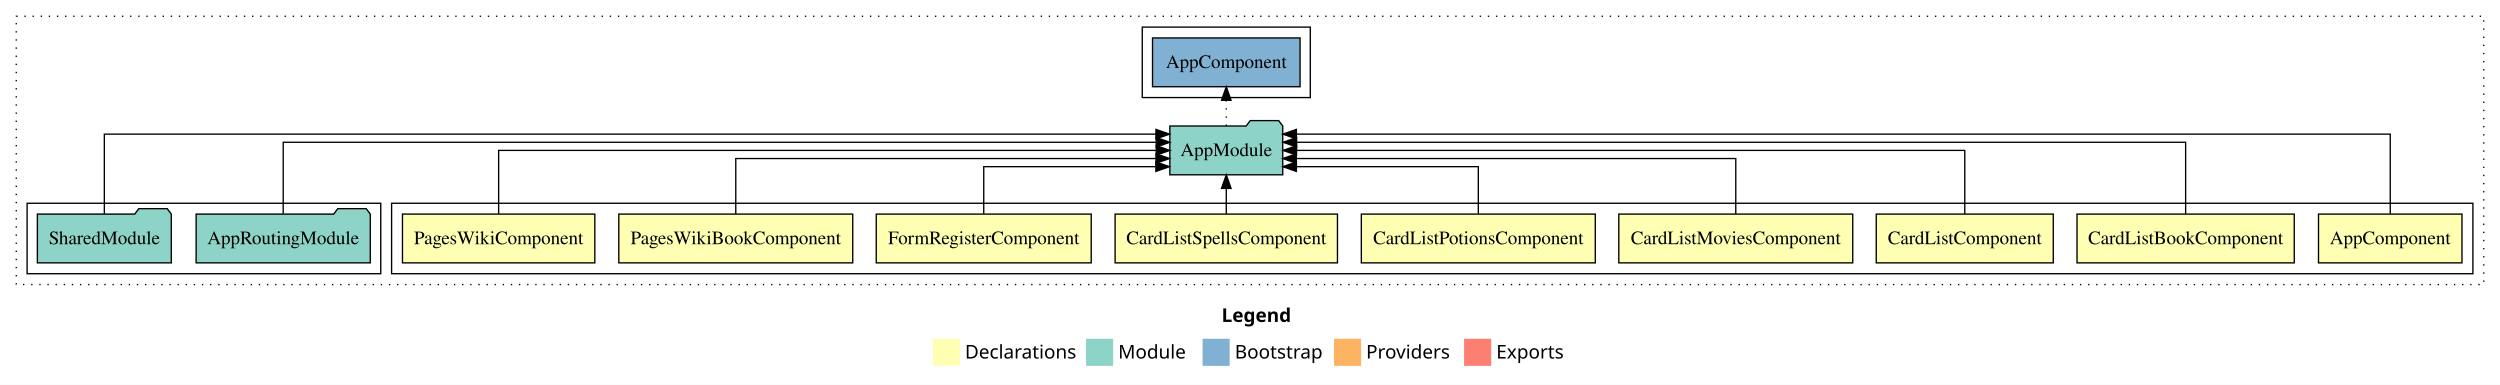
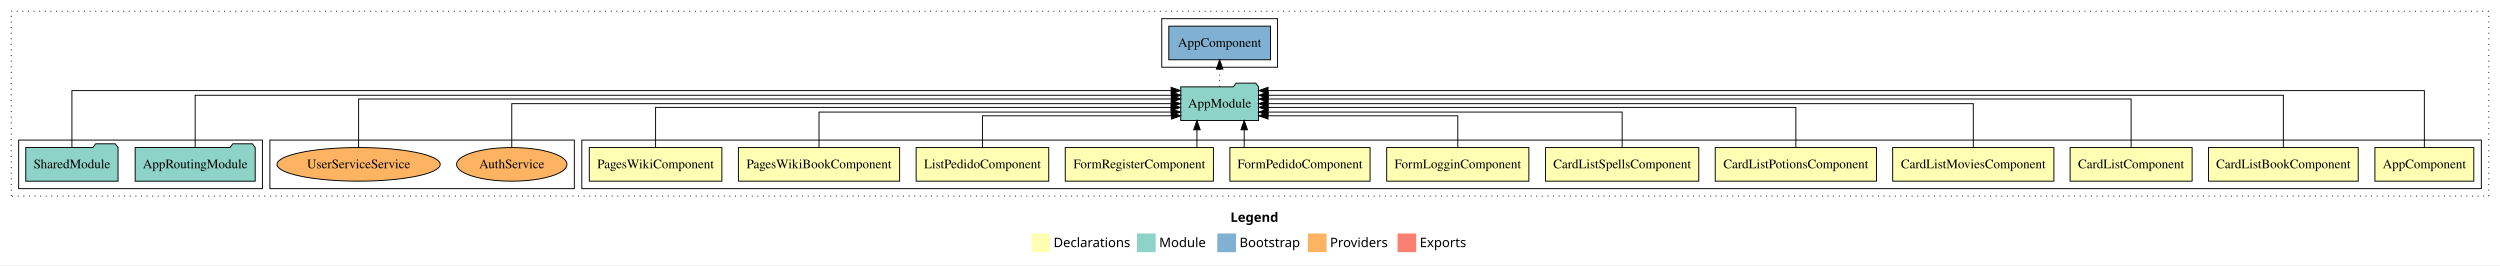
- <svg xmlns="http://www.w3.org/2000/svg" width="1845pt" height="284pt" viewBox="0.00 0.00 1845.00 284.00">
+ <svg xmlns="http://www.w3.org/2000/svg" width="2677pt" height="284pt" viewBox="0.00 0.00 2677.00 284.00">
  <g id="graph0" class="graph" transform="scale(1 1) rotate(0) translate(4 280)">
-     <polygon fill="white" stroke="transparent" points="-4,4 -4,-280 1841,-280 1841,4 -4,4" />
-     <text text-anchor="start" x="897.51" y="-42.4" font-family="Times-12" font-weight="bold" font-size="14.00">Legend</text>
-     <polygon fill="#ffffb3" stroke="transparent" points="684.5,-10 684.5,-30 704.5,-30 704.5,-10 684.5,-10" />
-     <text text-anchor="start" x="708.13" y="-15.4" font-family="Times-12" font-size="14.00">  Declarations</text>
-     <polygon fill="#8dd3c7" stroke="transparent" points="797.5,-10 797.5,-30 817.5,-30 817.5,-10 797.5,-10" />
-     <text text-anchor="start" x="821.23" y="-15.4" font-family="Times-12" font-size="14.00">  Module</text>
-     <polygon fill="#80b1d3" stroke="transparent" points="883.5,-10 883.5,-30 903.5,-30 903.5,-10 883.5,-10" />
-     <text text-anchor="start" x="907.28" y="-15.4" font-family="Times-12" font-size="14.00">  Bootstrap</text>
-     <polygon fill="#fdb462" stroke="transparent" points="980.5,-10 980.5,-30 1000.5,-30 1000.5,-10 980.5,-10" />
-     <text text-anchor="start" x="1004.17" y="-15.4" font-family="Times-12" font-size="14.00">  Providers</text>
-     <polygon fill="#fb8072" stroke="transparent" points="1076.5,-10 1076.5,-30 1096.5,-30 1096.5,-10 1076.5,-10" />
-     <text text-anchor="start" x="1100.23" y="-15.4" font-family="Times-12" font-size="14.00">  Exports</text>
+     <polygon fill="white" stroke="transparent" points="-4,4 -4,-280 2673,-280 2673,4 -4,4" />
+     <text text-anchor="start" x="1313.51" y="-42.4" font-family="Times-12" font-weight="bold" font-size="14.00">Legend</text>
+     <polygon fill="#ffffb3" stroke="transparent" points="1100.5,-10 1100.5,-30 1120.5,-30 1120.5,-10 1100.5,-10" />
+     <text text-anchor="start" x="1124.13" y="-15.4" font-family="Times-12" font-size="14.00">  Declarations</text>
+     <polygon fill="#8dd3c7" stroke="transparent" points="1213.5,-10 1213.5,-30 1233.5,-30 1233.5,-10 1213.5,-10" />
+     <text text-anchor="start" x="1237.23" y="-15.4" font-family="Times-12" font-size="14.00">  Module</text>
+     <polygon fill="#80b1d3" stroke="transparent" points="1299.5,-10 1299.5,-30 1319.5,-30 1319.5,-10 1299.5,-10" />
+     <text text-anchor="start" x="1323.28" y="-15.4" font-family="Times-12" font-size="14.00">  Bootstrap</text>
+     <polygon fill="#fdb462" stroke="transparent" points="1396.5,-10 1396.5,-30 1416.5,-30 1416.5,-10 1396.5,-10" />
+     <text text-anchor="start" x="1420.17" y="-15.4" font-family="Times-12" font-size="14.00">  Providers</text>
+     <polygon fill="#fb8072" stroke="transparent" points="1492.5,-10 1492.5,-30 1512.5,-30 1512.5,-10 1492.5,-10" />
+     <text text-anchor="start" x="1516.23" y="-15.4" font-family="Times-12" font-size="14.00">  Exports</text>
    <g id="clust1" class="cluster">
-       <polygon fill="none" stroke="black" stroke-dasharray="1,5" points="8,-70 8,-268 1829,-268 1829,-70 8,-70" />
+       <polygon fill="none" stroke="black" stroke-dasharray="1,5" points="8,-70 8,-268 2661,-268 2661,-70 8,-70" />
    </g>
    <g id="clust2" class="cluster">
-       <polygon fill="none" stroke="black" points="285,-78 285,-130 1821,-130 1821,-78 285,-78" />
+       <polygon fill="none" stroke="black" points="619,-78 619,-130 2653,-130 2653,-78 619,-78" />
    </g>
-     <g id="clust12" class="cluster">
+     <g id="clust18" class="cluster">
+       <polygon fill="none" stroke="black" points="285,-78 285,-130 611,-130 611,-78 285,-78" />
+     </g>
+     <g id="clust15" class="cluster">
      <polygon fill="none" stroke="black" points="16,-78 16,-130 277,-130 277,-78 16,-78" />
    </g>
-     <g id="clust14" class="cluster">
-       <polygon fill="none" stroke="black" points="839,-208 839,-260 963,-260 963,-208 839,-208" />
+     <g id="clust17" class="cluster">
+       <polygon fill="none" stroke="black" points="1240,-208 1240,-260 1364,-260 1364,-208 1240,-208" />
    </g>
    <g id="node1" class="node">
-       <polygon fill="#ffffb3" stroke="black" points="1812.94,-122 1707.06,-122 1707.06,-86 1812.94,-86 1812.94,-122" />
-       <text text-anchor="middle" x="1760" y="-99.8" font-family="Times,serif" font-size="14.00">AppComponent</text>
+       <polygon fill="#ffffb3" stroke="black" points="2644.94,-122 2539.06,-122 2539.06,-86 2644.94,-86 2644.94,-122" />
+       <text text-anchor="middle" x="2592" y="-99.8" font-family="Times,serif" font-size="14.00">AppComponent</text>
+     </g>
+     <g id="node13" class="node">
+       <polygon fill="#8dd3c7" stroke="black" points="1343.66,-187 1340.66,-191 1319.66,-191 1316.66,-187 1260.34,-187 1260.34,-151 1343.66,-151 1343.66,-187" />
+       <text text-anchor="middle" x="1302" y="-164.8" font-family="Times,serif" font-size="14.00">AppModule</text>
+     </g>
+     <g id="edge1" class="edge">
+       <path fill="none" stroke="black" d="M2592,-122.32C2592,-145.66 2592,-183 2592,-183 2592,-183 1353.82,-183 1353.82,-183" />
+       <polygon fill="black" stroke="black" points="1353.82,-179.5 1343.82,-183 1353.82,-186.5 1353.82,-179.5" />
+     </g>
+     <g id="node2" class="node">
+       <polygon fill="#ffffb3" stroke="black" points="2521.16,-122 2360.84,-122 2360.84,-86 2521.16,-86 2521.16,-122" />
+       <text text-anchor="middle" x="2441" y="-99.8" font-family="Times,serif" font-size="14.00">CardListBookComponent</text>
+     </g>
+     <g id="edge2" class="edge">
+       <path fill="none" stroke="black" d="M2441,-122.29C2441,-144.21 2441,-178 2441,-178 2441,-178 1353.89,-178 1353.89,-178" />
+       <polygon fill="black" stroke="black" points="1353.89,-174.5 1343.89,-178 1353.89,-181.5 1353.89,-174.5" />
+     </g>
+     <g id="node3" class="node">
+       <polygon fill="#ffffb3" stroke="black" points="2343.32,-122 2212.68,-122 2212.68,-86 2343.32,-86 2343.32,-122" />
+       <text text-anchor="middle" x="2278" y="-99.8" font-family="Times,serif" font-size="14.00">CardListComponent</text>
+     </g>
+     <g id="edge3" class="edge">
+       <path fill="none" stroke="black" d="M2278,-122.03C2278,-142.77 2278,-174 2278,-174 2278,-174 1353.94,-174 1353.94,-174" />
+       <polygon fill="black" stroke="black" points="1353.94,-170.5 1343.94,-174 1353.94,-177.5 1353.94,-170.5" />
+     </g>
+     <g id="node4" class="node">
+       <polygon fill="#ffffb3" stroke="black" points="2195.32,-122 2022.68,-122 2022.68,-86 2195.32,-86 2195.32,-122" />
+       <text text-anchor="middle" x="2109" y="-99.8" font-family="Times,serif" font-size="14.00">CardListMoviesComponent</text>
+     </g>
+     <g id="edge4" class="edge">
+       <path fill="none" stroke="black" d="M2109,-122.11C2109,-141.34 2109,-169 2109,-169 2109,-169 1353.69,-169 1353.69,-169" />
+       <polygon fill="black" stroke="black" points="1353.69,-165.5 1343.69,-169 1353.69,-172.5 1353.69,-165.5" />
+     </g>
+     <g id="node5" class="node">
+       <polygon fill="#ffffb3" stroke="black" points="2005.33,-122 1832.67,-122 1832.67,-86 2005.33,-86 2005.33,-122" />
+       <text text-anchor="middle" x="1919" y="-99.8" font-family="Times,serif" font-size="14.00">CardListPotionsComponent</text>
+     </g>
+     <g id="edge5" class="edge">
+       <path fill="none" stroke="black" d="M1919,-122.3C1919,-140.27 1919,-165 1919,-165 1919,-165 1353.92,-165 1353.92,-165" />
+       <polygon fill="black" stroke="black" points="1353.92,-161.5 1343.92,-165 1353.92,-168.5 1353.92,-161.5" />
+     </g>
+     <g id="node6" class="node">
+       <polygon fill="#ffffb3" stroke="black" points="1815.05,-122 1650.95,-122 1650.95,-86 1815.05,-86 1815.05,-122" />
+       <text text-anchor="middle" x="1733" y="-99.8" font-family="Times,serif" font-size="14.00">CardListSpellsComponent</text>
+     </g>
+     <g id="edge6" class="edge">
+       <path fill="none" stroke="black" d="M1733,-122.03C1733,-138.4 1733,-160 1733,-160 1733,-160 1353.72,-160 1353.72,-160" />
+       <polygon fill="black" stroke="black" points="1353.72,-156.5 1343.72,-160 1353.72,-163.5 1353.72,-156.5" />
+     </g>
+     <g id="node7" class="node">
+       <polygon fill="#ffffb3" stroke="black" points="1633.11,-122 1480.89,-122 1480.89,-86 1633.11,-86 1633.11,-122" />
+       <text text-anchor="middle" x="1557" y="-99.8" font-family="Times,serif" font-size="14.00">FormLogginComponent</text>
+     </g>
+     <g id="edge7" class="edge">
+       <path fill="none" stroke="black" d="M1557,-122.19C1557,-137.18 1557,-156 1557,-156 1557,-156 1353.82,-156 1353.82,-156" />
+       <polygon fill="black" stroke="black" points="1353.82,-152.5 1343.82,-156 1353.82,-159.5 1353.82,-152.5" />
+     </g>
+     <g id="node8" class="node">
+       <polygon fill="#ffffb3" stroke="black" points="1463.05,-122 1312.95,-122 1312.95,-86 1463.05,-86 1463.05,-122" />
+       <text text-anchor="middle" x="1388" y="-99.8" font-family="Times,serif" font-size="14.00">FormPedidoComponent</text>
+     </g>
+     <g id="edge8" class="edge">
+       <path fill="none" stroke="black" d="M1328.28,-122.11C1328.28,-122.11 1328.28,-140.99 1328.28,-140.99" />
+       <polygon fill="black" stroke="black" points="1324.78,-140.99 1328.28,-150.99 1331.78,-140.99 1324.78,-140.99" />
+     </g>
+     <g id="node9" class="node">
+       <polygon fill="#ffffb3" stroke="black" points="1295.32,-122 1136.68,-122 1136.68,-86 1295.32,-86 1295.32,-122" />
+       <text text-anchor="middle" x="1216" y="-99.8" font-family="Times,serif" font-size="14.00">FormRegisterComponent</text>
+     </g>
+     <g id="edge9" class="edge">
+       <path fill="none" stroke="black" d="M1277.67,-122.11C1277.67,-122.11 1277.67,-140.99 1277.67,-140.99" />
+       <polygon fill="black" stroke="black" points="1274.17,-140.99 1277.67,-150.99 1281.17,-140.99 1274.17,-140.99" />
    </g>
    <g id="node10" class="node">
-       <polygon fill="#8dd3c7" stroke="black" points="942.66,-187 939.66,-191 918.66,-191 915.66,-187 859.34,-187 859.34,-151 942.66,-151 942.66,-187" />
-       <text text-anchor="middle" x="901" y="-164.8" font-family="Times,serif" font-size="14.00">AppModule</text>
+       <polygon fill="#ffffb3" stroke="black" points="1119,-122 977,-122 977,-86 1119,-86 1119,-122" />
+       <text text-anchor="middle" x="1048" y="-99.8" font-family="Times,serif" font-size="14.00">ListPedidoComponent</text>
    </g>
-     <g id="edge1" class="edge">
-       <path fill="none" stroke="black" d="M1760,-122.25C1760,-145.02 1760,-181 1760,-181 1760,-181 952.72,-181 952.72,-181" />
-       <polygon fill="black" stroke="black" points="952.72,-177.5 942.72,-181 952.72,-184.5 952.72,-177.5" />
+     <g id="edge10" class="edge">
+       <path fill="none" stroke="black" d="M1048,-122.19C1048,-137.18 1048,-156 1048,-156 1048,-156 1250.34,-156 1250.34,-156" />
+       <polygon fill="black" stroke="black" points="1250.34,-159.5 1260.34,-156 1250.34,-152.5 1250.34,-159.5" />
    </g>
-     <g id="node2" class="node">
-       <polygon fill="#ffffb3" stroke="black" points="1689.16,-122 1528.84,-122 1528.84,-86 1689.16,-86 1689.16,-122" />
-       <text text-anchor="middle" x="1609" y="-99.8" font-family="Times,serif" font-size="14.00">CardListBookComponent</text>
+     <g id="node11" class="node">
+       <polygon fill="#ffffb3" stroke="black" points="959.32,-122 786.68,-122 786.68,-86 959.32,-86 959.32,-122" />
+       <text text-anchor="middle" x="873" y="-99.8" font-family="Times,serif" font-size="14.00">PagesWikiBookComponent</text>
    </g>
-     <g id="edge2" class="edge">
-       <path fill="none" stroke="black" d="M1609,-122.28C1609,-143.32 1609,-175 1609,-175 1609,-175 952.91,-175 952.91,-175" />
-       <polygon fill="black" stroke="black" points="952.91,-171.5 942.91,-175 952.91,-178.5 952.91,-171.5" />
+     <g id="edge11" class="edge">
+       <path fill="none" stroke="black" d="M873,-122.03C873,-138.4 873,-160 873,-160 873,-160 1250.08,-160 1250.08,-160" />
+       <polygon fill="black" stroke="black" points="1250.08,-163.5 1260.08,-160 1250.08,-156.5 1250.08,-163.5" />
    </g>
-     <g id="node3" class="node">
-       <polygon fill="#ffffb3" stroke="black" points="1511.32,-122 1380.68,-122 1380.68,-86 1511.32,-86 1511.32,-122" />
-       <text text-anchor="middle" x="1446" y="-99.8" font-family="Times,serif" font-size="14.00">CardListComponent</text>
-     </g>
-     <g id="edge3" class="edge">
-       <path fill="none" stroke="black" d="M1446,-122.11C1446,-141.34 1446,-169 1446,-169 1446,-169 952.86,-169 952.86,-169" />
-       <polygon fill="black" stroke="black" points="952.86,-165.5 942.86,-169 952.86,-172.5 952.86,-165.5" />
-     </g>
-     <g id="node4" class="node">
-       <polygon fill="#ffffb3" stroke="black" points="1363.32,-122 1190.68,-122 1190.68,-86 1363.32,-86 1363.32,-122" />
-       <text text-anchor="middle" x="1277" y="-99.8" font-family="Times,serif" font-size="14.00">CardListMoviesComponent</text>
-     </g>
-     <g id="edge4" class="edge">
-       <path fill="none" stroke="black" d="M1277,-122.02C1277,-139.37 1277,-163 1277,-163 1277,-163 952.68,-163 952.68,-163" />
-       <polygon fill="black" stroke="black" points="952.68,-159.5 942.68,-163 952.68,-166.5 952.68,-159.5" />
-     </g>
-     <g id="node5" class="node">
-       <polygon fill="#ffffb3" stroke="black" points="1173.33,-122 1000.67,-122 1000.67,-86 1173.33,-86 1173.33,-122" />
-       <text text-anchor="middle" x="1087" y="-99.8" font-family="Times,serif" font-size="14.00">CardListPotionsComponent</text>
-     </g>
-     <g id="edge5" class="edge">
-       <path fill="none" stroke="black" d="M1087,-122.24C1087,-137.57 1087,-157 1087,-157 1087,-157 952.74,-157 952.74,-157" />
-       <polygon fill="black" stroke="black" points="952.74,-153.5 942.74,-157 952.74,-160.5 952.74,-153.5" />
-     </g>
-     <g id="node6" class="node">
-       <polygon fill="#ffffb3" stroke="black" points="983.05,-122 818.95,-122 818.95,-86 983.05,-86 983.05,-122" />
-       <text text-anchor="middle" x="901" y="-99.8" font-family="Times,serif" font-size="14.00">CardListSpellsComponent</text>
-     </g>
-     <g id="edge6" class="edge">
-       <path fill="none" stroke="black" d="M901,-122.11C901,-122.11 901,-140.99 901,-140.99" />
-       <polygon fill="black" stroke="black" points="897.5,-140.99 901,-150.99 904.5,-140.99 897.5,-140.99" />
-     </g>
-     <g id="node7" class="node">
-       <polygon fill="#ffffb3" stroke="black" points="801.32,-122 642.68,-122 642.68,-86 801.32,-86 801.32,-122" />
-       <text text-anchor="middle" x="722" y="-99.8" font-family="Times,serif" font-size="14.00">FormRegisterComponent</text>
-     </g>
-     <g id="edge7" class="edge">
-       <path fill="none" stroke="black" d="M722,-122.24C722,-137.57 722,-157 722,-157 722,-157 849.03,-157 849.03,-157" />
-       <polygon fill="black" stroke="black" points="849.03,-160.5 859.03,-157 849.03,-153.5 849.03,-160.5" />
-     </g>
-     <g id="node8" class="node">
-       <polygon fill="#ffffb3" stroke="black" points="625.32,-122 452.68,-122 452.68,-86 625.32,-86 625.32,-122" />
-       <text text-anchor="middle" x="539" y="-99.8" font-family="Times,serif" font-size="14.00">PagesWikiBookComponent</text>
-     </g>
-     <g id="edge8" class="edge">
-       <path fill="none" stroke="black" d="M539,-122.02C539,-139.37 539,-163 539,-163 539,-163 849.12,-163 849.12,-163" />
-       <polygon fill="black" stroke="black" points="849.12,-166.5 859.12,-163 849.12,-159.5 849.12,-166.5" />
-     </g>
-     <g id="node9" class="node">
-       <polygon fill="#ffffb3" stroke="black" points="434.98,-122 293.02,-122 293.02,-86 434.98,-86 434.98,-122" />
-       <text text-anchor="middle" x="364" y="-99.8" font-family="Times,serif" font-size="14.00">PagesWikiComponent</text>
-     </g>
-     <g id="edge9" class="edge">
-       <path fill="none" stroke="black" d="M364,-122.11C364,-141.34 364,-169 364,-169 364,-169 849.31,-169 849.31,-169" />
-       <polygon fill="black" stroke="black" points="849.31,-172.5 859.31,-169 849.31,-165.5 849.31,-172.5" />
-     </g>
-     <g id="node13" class="node">
-       <polygon fill="#80b1d3" stroke="black" points="955.44,-252 846.56,-252 846.56,-216 955.44,-216 955.44,-252" />
-       <text text-anchor="middle" x="901" y="-229.8" font-family="Times,serif" font-size="14.00">AppComponent </text>
+     <g id="node12" class="node">
+       <polygon fill="#ffffb3" stroke="black" points="768.98,-122 627.02,-122 627.02,-86 768.98,-86 768.98,-122" />
+       <text text-anchor="middle" x="698" y="-99.8" font-family="Times,serif" font-size="14.00">PagesWikiComponent</text>
    </g>
    <g id="edge12" class="edge">
-       <path fill="none" stroke="black" stroke-dasharray="1,5" d="M901,-187.11C901,-187.11 901,-205.99 901,-205.99" />
-       <polygon fill="black" stroke="black" points="897.5,-205.99 901,-215.99 904.5,-205.99 897.5,-205.99" />
+       <path fill="none" stroke="black" d="M698,-122.3C698,-140.27 698,-165 698,-165 698,-165 1250.01,-165 1250.01,-165" />
+       <polygon fill="black" stroke="black" points="1250.01,-168.5 1260.01,-165 1250.01,-161.5 1250.01,-168.5" />
    </g>
-     <g id="node11" class="node">
+     <g id="node16" class="node">
+       <polygon fill="#80b1d3" stroke="black" points="1356.44,-252 1247.56,-252 1247.56,-216 1356.44,-216 1356.44,-252" />
+       <text text-anchor="middle" x="1302" y="-229.8" font-family="Times,serif" font-size="14.00">AppComponent </text>
+     </g>
+     <g id="edge15" class="edge">
+       <path fill="none" stroke="black" stroke-dasharray="1,5" d="M1302,-187.11C1302,-187.11 1302,-205.99 1302,-205.99" />
+       <polygon fill="black" stroke="black" points="1298.5,-205.99 1302,-215.99 1305.5,-205.99 1298.5,-205.99" />
+     </g>
+     <g id="node14" class="node">
      <polygon fill="#8dd3c7" stroke="black" points="269.27,-122 266.27,-126 245.27,-126 242.27,-122 140.73,-122 140.73,-86 269.27,-86 269.27,-122" />
      <text text-anchor="middle" x="205" y="-99.8" font-family="Times,serif" font-size="14.00">AppRoutingModule</text>
    </g>
-     <g id="edge10" class="edge">
-       <path fill="none" stroke="black" d="M205,-122.28C205,-143.32 205,-175 205,-175 205,-175 849.29,-175 849.29,-175" />
-       <polygon fill="black" stroke="black" points="849.29,-178.5 859.29,-175 849.29,-171.5 849.29,-178.5" />
+     <g id="edge13" class="edge">
+       <path fill="none" stroke="black" d="M205,-122.29C205,-144.21 205,-178 205,-178 205,-178 1250.34,-178 1250.34,-178" />
+       <polygon fill="black" stroke="black" points="1250.34,-181.5 1260.34,-178 1250.34,-174.5 1250.34,-181.5" />
    </g>
-     <g id="node12" class="node">
+     <g id="node15" class="node">
      <polygon fill="#8dd3c7" stroke="black" points="122.42,-122 119.42,-126 98.42,-126 95.42,-122 23.58,-122 23.58,-86 122.42,-86 122.42,-122" />
      <text text-anchor="middle" x="73" y="-99.8" font-family="Times,serif" font-size="14.00">SharedModule</text>
    </g>
-     <g id="edge11" class="edge">
-       <path fill="none" stroke="black" d="M73,-122.25C73,-145.02 73,-181 73,-181 73,-181 849.09,-181 849.09,-181" />
-       <polygon fill="black" stroke="black" points="849.09,-184.5 859.09,-181 849.09,-177.5 849.09,-184.5" />
+     <g id="edge14" class="edge">
+       <path fill="none" stroke="black" d="M73,-122.32C73,-145.66 73,-183 73,-183 73,-183 1250.05,-183 1250.05,-183" />
+       <polygon fill="black" stroke="black" points="1250.05,-186.5 1260.05,-183 1250.05,-179.5 1250.05,-186.5" />
+     </g>
+     <g id="node17" class="node">
+       <ellipse fill="#fdb462" stroke="black" cx="544" cy="-104" rx="59.11" ry="18" />
+       <text text-anchor="middle" x="544" y="-99.8" font-family="Times,serif" font-size="14.00">AuthService</text>
+     </g>
+     <g id="edge16" class="edge">
+       <path fill="none" stroke="black" d="M544,-122.11C544,-141.34 544,-169 544,-169 544,-169 1250.17,-169 1250.17,-169" />
+       <polygon fill="black" stroke="black" points="1250.17,-172.5 1260.17,-169 1250.17,-165.5 1250.17,-172.5" />
+     </g>
+     <g id="node18" class="node">
+       <ellipse fill="#fdb462" stroke="black" cx="380" cy="-104" rx="87.35" ry="18" />
+       <text text-anchor="middle" x="380" y="-99.8" font-family="Times,serif" font-size="14.00">UserServiceService</text>
+     </g>
+     <g id="edge17" class="edge">
+       <path fill="none" stroke="black" d="M380,-122.03C380,-142.77 380,-174 380,-174 380,-174 1250.29,-174 1250.29,-174" />
+       <polygon fill="black" stroke="black" points="1250.29,-177.5 1260.29,-174 1250.29,-170.5 1250.29,-177.5" />
    </g>
  </g>
</svg>
